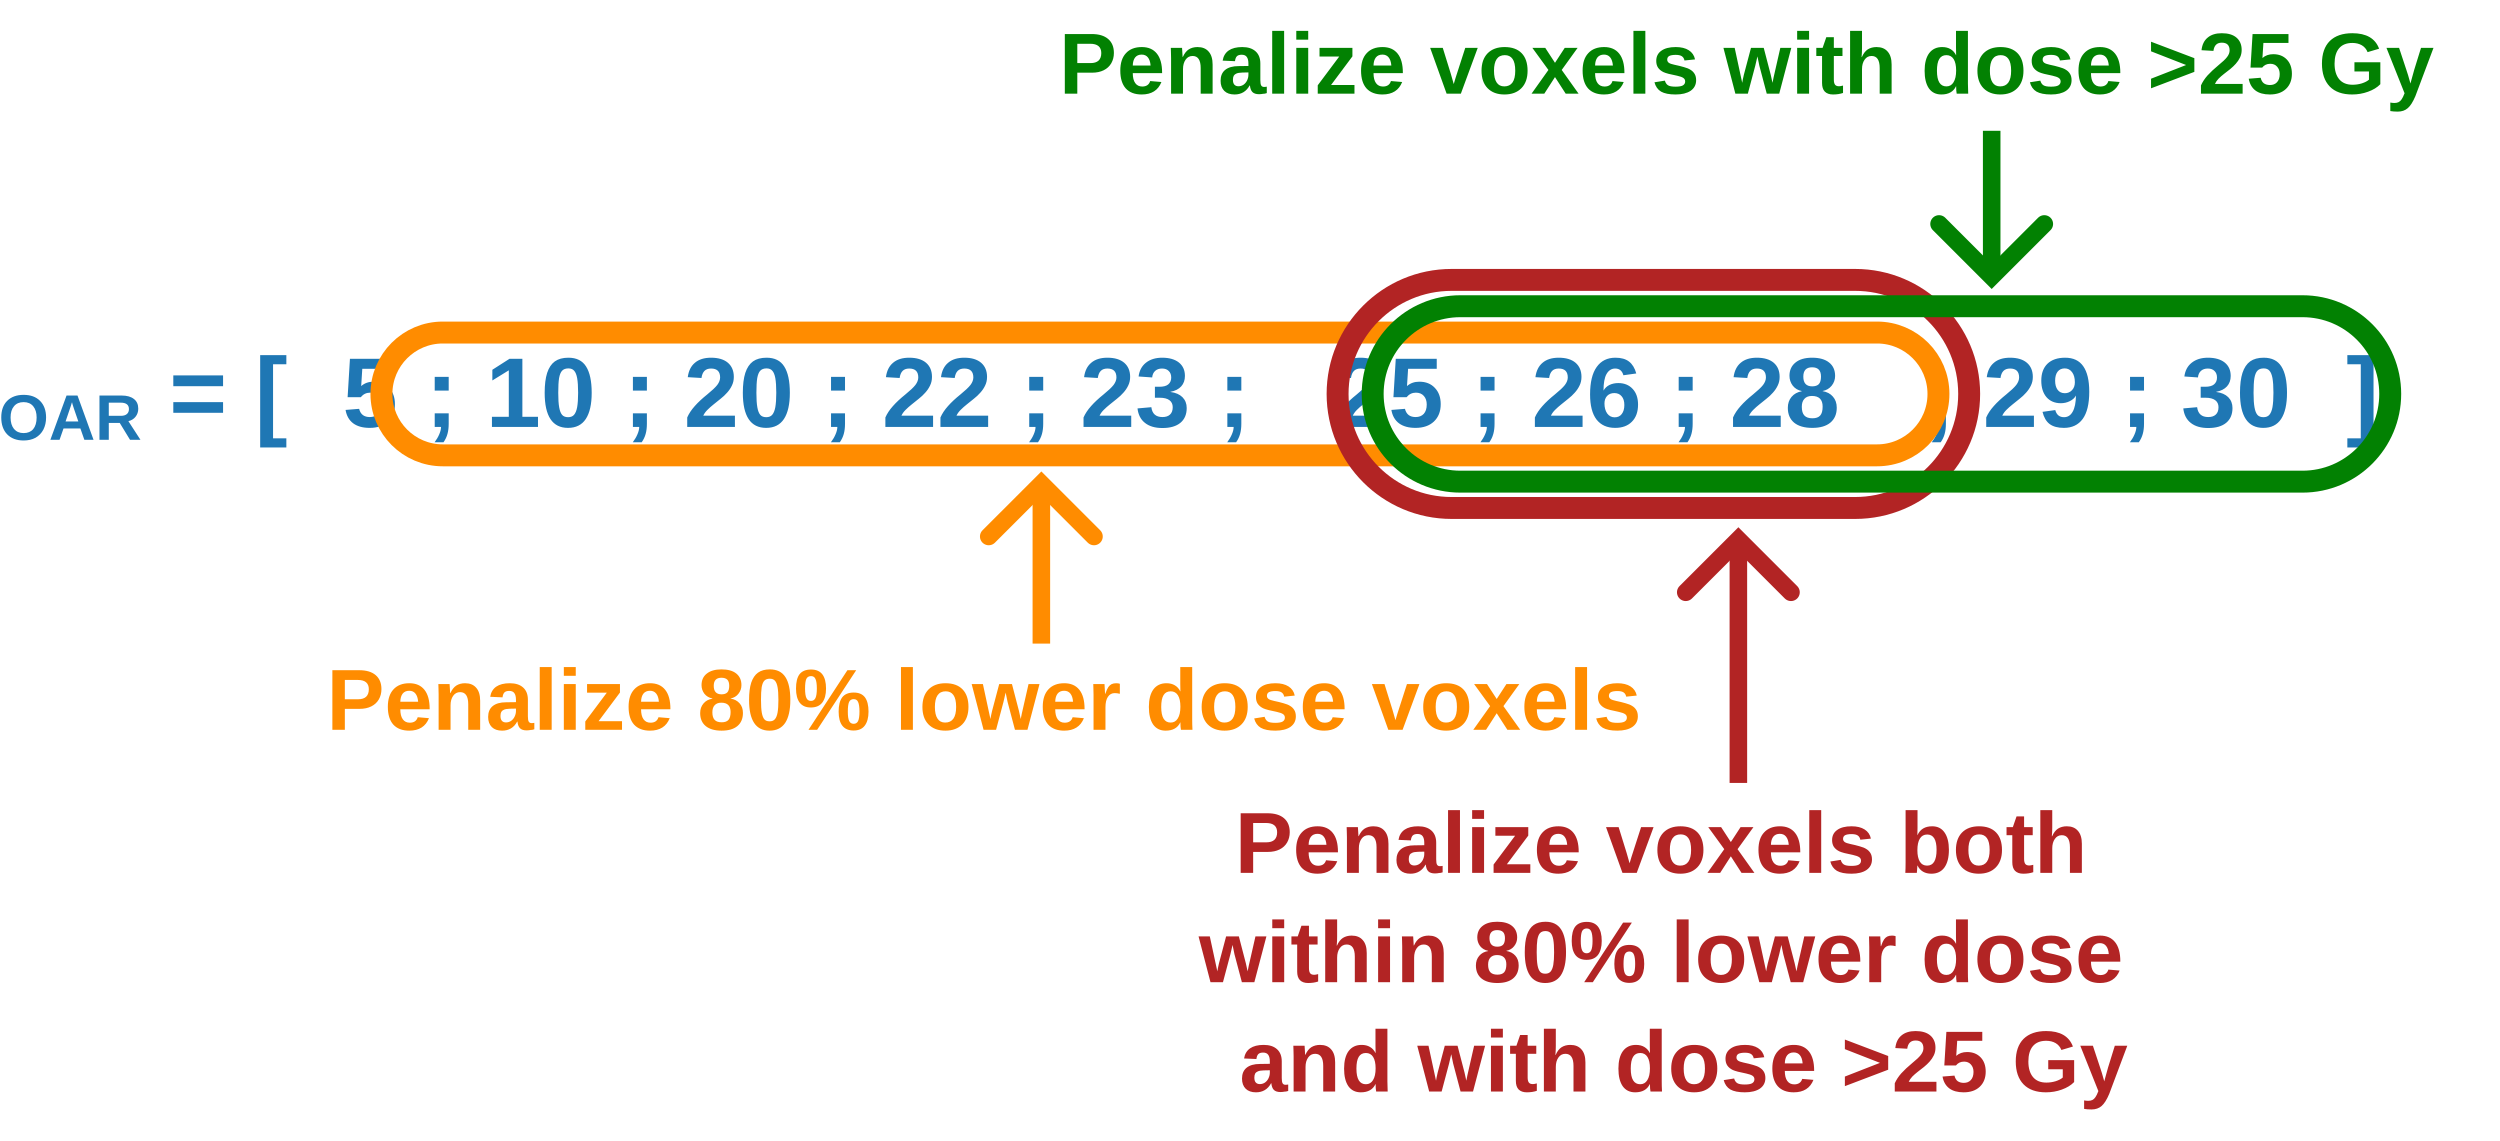
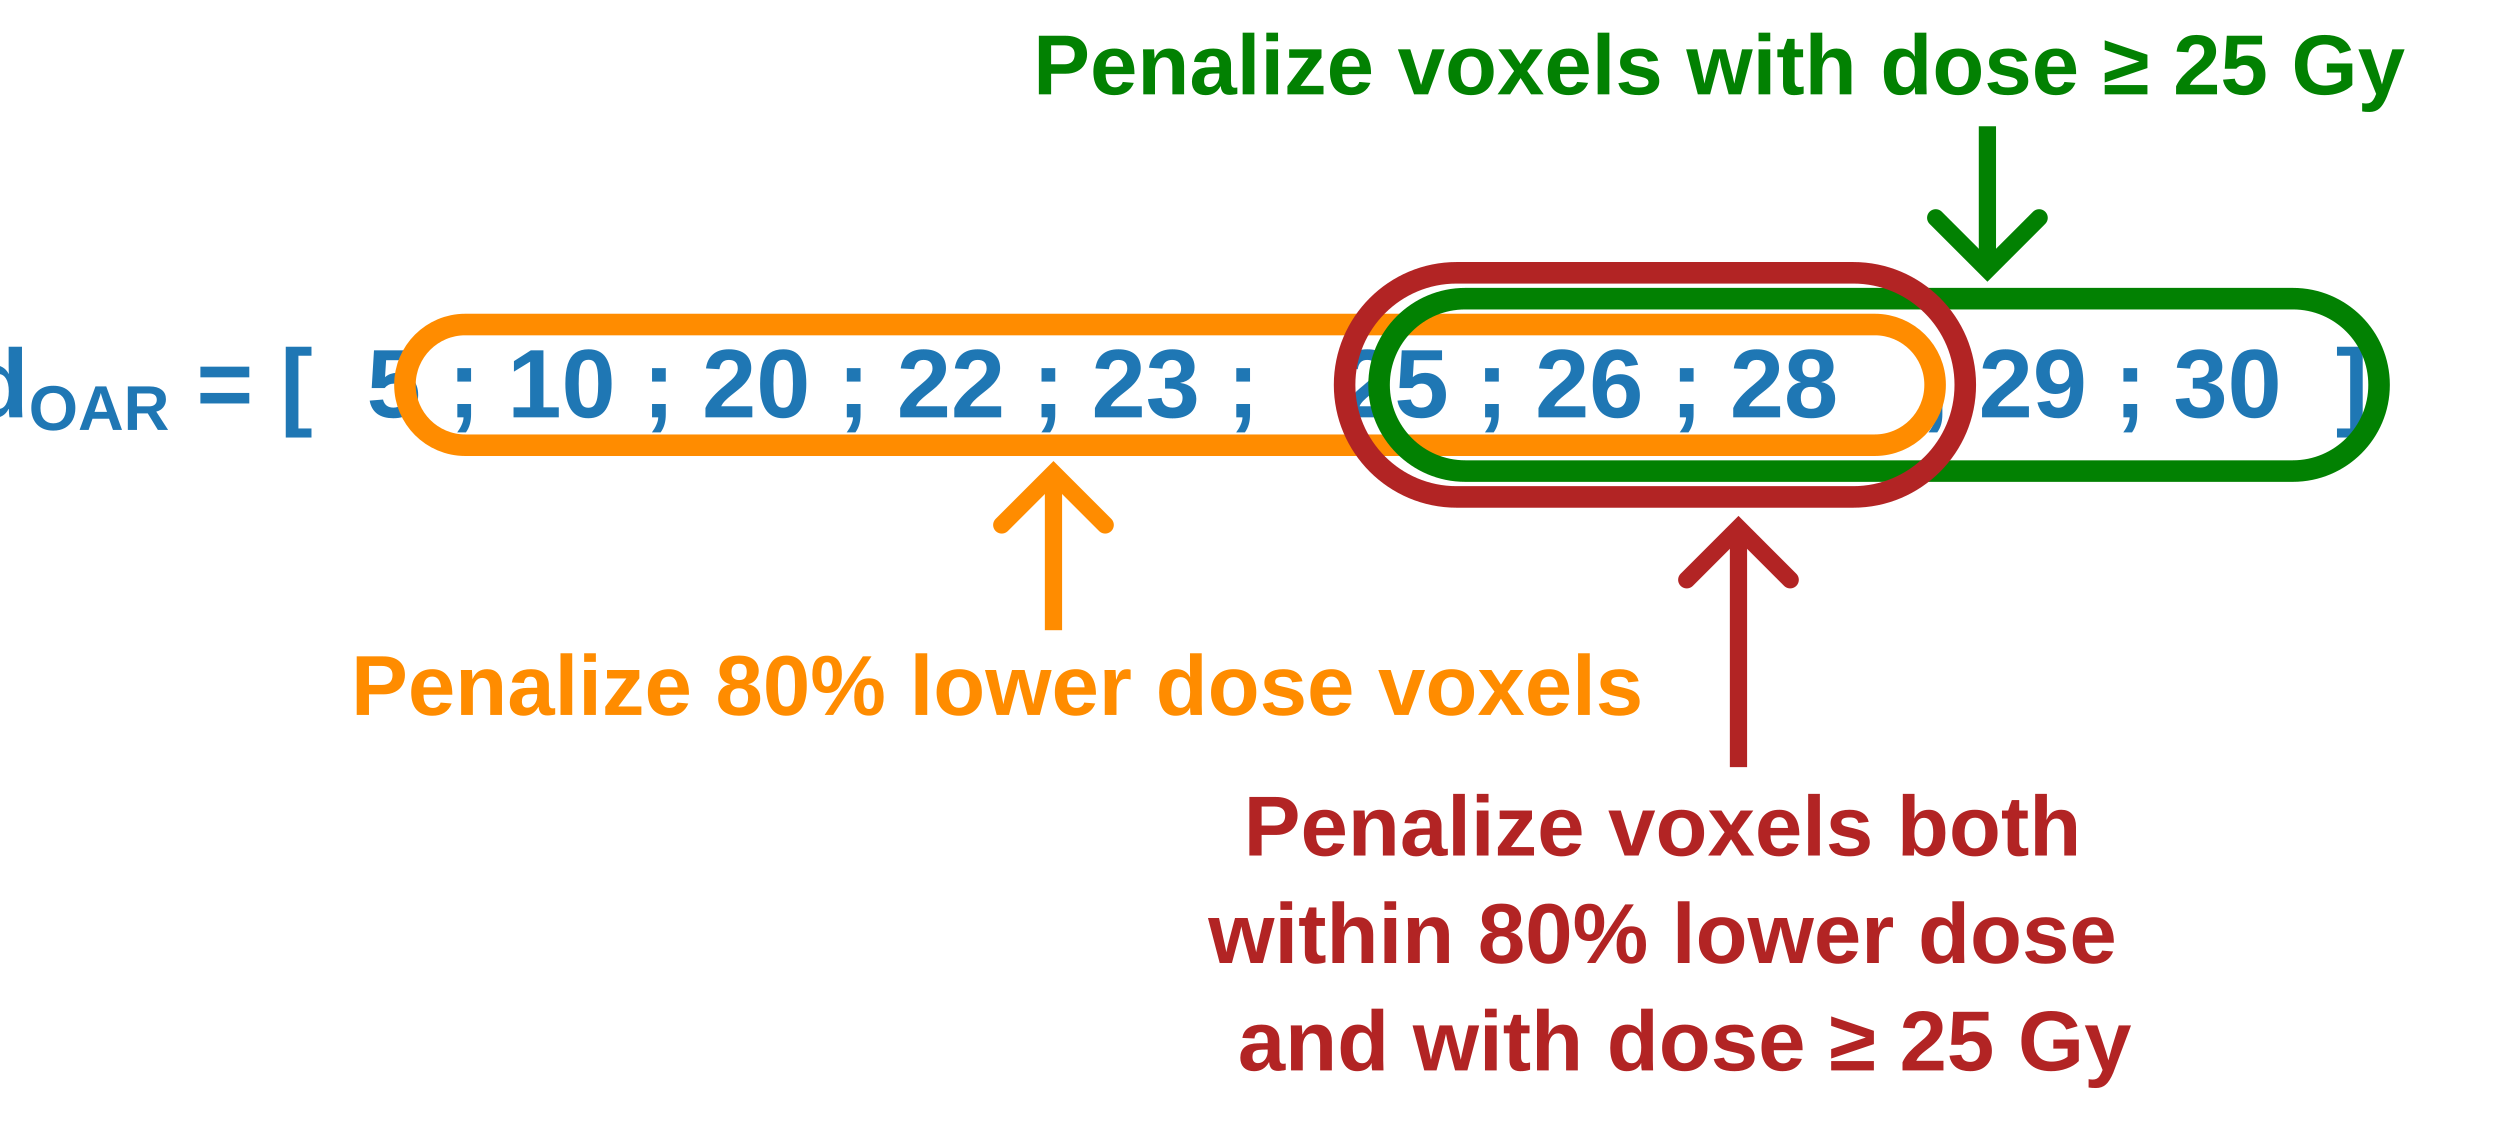
- <svg xmlns="http://www.w3.org/2000/svg" width="285mm" height="130mm" viewBox="0 0 285 130" version="1.1" id="svg1" xml:space="preserve">
+ <svg xmlns="http://www.w3.org/2000/svg" width="290mm" height="130mm" viewBox="0 0 290 130" version="1.1" id="svg1" xml:space="preserve">
  <defs id="defs1">
    <marker style="overflow:visible" id="ArrowWideRounded" refX="0" refY="0" orient="auto-start-reverse" markerWidth="1" markerHeight="1" viewBox="0 0 1 1" preserveAspectRatio="xMidYMid">
      <path style="fill:none;stroke:context-stroke;stroke-width:1;stroke-linecap:round" d="M 3,-3 0,0 3,3" transform="rotate(180,0.125,0)" id="path20" />
    </marker>
    <clipPath clipPathUnits="userSpaceOnUse" id="clipEmfPath1">
      <path d="M 0,0 H 54.765 V 24.949 H 0 Z" id="path1-9" />
    </clipPath>
    <pattern id="EMFhbasepattern" patternUnits="userSpaceOnUse" width="6" height="6" x="0" y="0" />
    <marker style="overflow:visible" id="ArrowWideRounded-7" refX="0" refY="0" orient="auto-start-reverse" markerWidth="1" markerHeight="1" viewBox="0 0 1 1" preserveAspectRatio="xMidYMid">
      <path style="fill:none;stroke:context-stroke;stroke-width:1;stroke-linecap:round" d="M 3,-3 0,0 3,3" transform="rotate(180,0.125,0)" id="path20-7" />
    </marker>
    <marker style="overflow:visible" id="ArrowWideRounded-5" refX="0" refY="0" orient="auto-start-reverse" markerWidth="1" markerHeight="1" viewBox="0 0 1 1" preserveAspectRatio="xMidYMid">
      <path style="fill:none;stroke:context-stroke;stroke-width:1;stroke-linecap:round" d="M 3,-3 0,0 3,3" transform="rotate(180,0.125,0)" id="path20-1" />
    </marker>
  </defs>
  <g id="layer1" transform="translate(-7.262234,-29.22909)">
-     <text xml:space="preserve" style="font-weight:bold;font-size:11.289px;font-family:Arial;-inkscape-font-specification:'Arial Bold';text-align:center;letter-spacing:0px;word-spacing:0px;text-anchor:middle;fill:#1f77b4;fill-opacity:1;stroke:#808080;stroke-width:0;stroke-linejoin:round;paint-order:stroke markers fill" x="147.189" y="77.901" id="text1">
-       <tspan style="font-size:11.289px;fill:#1f77b4;fill-opacity:1;stroke-width:0" x="147.189" y="77.901" id="tspan2">d<tspan style="font-size:65%;baseline-shift:sub;fill:#1f77b4;fill-opacity:1" id="tspan16">OAR</tspan> = [  5 ; 10 ; 20 ; 22 ; 23 ;   25 ; 26 ; 28   ; 29 ; 30  ]</tspan>
+     <text xml:space="preserve" style="font-weight:bold;font-size:11.289px;font-family:Arial;-inkscape-font-specification:'Arial Bold';text-align:center;letter-spacing:0px;word-spacing:0px;text-anchor:middle;fill:#1f77b4;fill-opacity:1;stroke:#808080;stroke-width:0;stroke-linejoin:round;paint-order:stroke markers fill" x="150.677" y="77.637" id="text1">
+       <tspan style="font-size:11.289px;fill:#1f77b4;fill-opacity:1;stroke-width:0" x="150.677" y="77.637" id="tspan2">d<tspan style="font-size:65%;baseline-shift:sub;fill:#1f77b4;fill-opacity:1" id="tspan16">OAR</tspan> = [  5 ; 10 ; 20 ; 22 ; 23 ;   25 ; 26 ; 28   ; 29 ; 30  ]</tspan>
    </text>
-     <text fill="#c00000" font-family="Aptos, Aptos_MSFontService, sans-serif" font-weight="700" font-size="8.467px" id="text11-8" x="205.612" y="128.738" style="font-size:9.878px;text-align:center;text-anchor:middle;fill:#b22424;fill-opacity:1;stroke-width:0.265">
-       <tspan x="205.612" y="128.738" id="tspan12-6" style="font-style:normal;font-variant:normal;font-weight:bold;font-stretch:normal;font-size:9.878px;font-family:Arial;-inkscape-font-specification:'Arial Bold';fill:#b22424;fill-opacity:1">Penalize voxels both</tspan>
-       <tspan x="205.612" y="141.2" style="font-style:normal;font-variant:normal;font-weight:bold;font-stretch:normal;font-size:9.878px;font-family:Arial;-inkscape-font-specification:'Arial Bold';fill:#b22424;fill-opacity:1" id="tspan20">within 80% lower dose</tspan>
-       <tspan x="205.612" y="153.662" style="font-style:normal;font-variant:normal;font-weight:bold;font-stretch:normal;font-size:9.878px;font-family:Arial;-inkscape-font-specification:'Arial Bold';fill:#b22424;fill-opacity:1" id="tspan21">and with dose &gt;25 Gy</tspan>
+     <text fill="#c00000" font-family="Aptos, Aptos_MSFontService, sans-serif" font-weight="700" font-size="8.467px" id="text11-8" x="209.1" y="128.474" style="font-size:9.878px;text-align:center;text-anchor:middle;fill:#b22424;fill-opacity:1;stroke-width:0.265">
+       <tspan x="209.1" y="128.474" id="tspan12-6" style="font-style:normal;font-variant:normal;font-weight:bold;font-stretch:normal;font-size:9.878px;font-family:Arial;-inkscape-font-specification:'Arial Bold';fill:#b22424;fill-opacity:1">Penalize voxels both</tspan>
+       <tspan x="209.1" y="140.935" style="font-style:normal;font-variant:normal;font-weight:bold;font-stretch:normal;font-size:9.878px;font-family:Arial;-inkscape-font-specification:'Arial Bold';fill:#b22424;fill-opacity:1" id="tspan20">within 80% lower dose</tspan>
+       <tspan x="209.1" y="153.397" style="font-style:normal;font-variant:normal;font-weight:bold;font-stretch:normal;font-size:9.878px;font-family:Arial;-inkscape-font-specification:'Arial Bold';fill:#b22424;fill-opacity:1" id="tspan21">and with dose ≥ 25 Gy</tspan>
    </text>
-     <text fill="#c00000" font-family="Aptos, Aptos_MSFontService, sans-serif" font-weight="700" font-size="8.467px" id="text21-9" x="125.856" y="112.429" style="font-size:9.878px;text-align:center;text-anchor:middle;fill:#ff8c00;fill-opacity:1;stroke-width:0.265">
-       <tspan id="tspan7-8" x="125.856" y="112.429" style="font-style:normal;font-variant:normal;font-weight:bold;font-stretch:normal;font-size:9.878px;font-family:Arial;-inkscape-font-specification:'Arial Bold';fill:#ff8c00;fill-opacity:1">Penalize 80% lower dose voxels</tspan>
+     <text fill="#c00000" font-family="Aptos, Aptos_MSFontService, sans-serif" font-weight="700" font-size="8.467px" id="text21-9" x="129.344" y="112.165" style="font-size:9.878px;text-align:center;text-anchor:middle;fill:#ff8c00;fill-opacity:1;stroke-width:0.265">
+       <tspan id="tspan7-8" x="129.344" y="112.165" style="font-style:normal;font-variant:normal;font-weight:bold;font-stretch:normal;font-size:9.878px;font-family:Arial;-inkscape-font-specification:'Arial Bold';fill:#ff8c00;fill-opacity:1">Penalize 80% lower dose voxels</tspan>
    </text>
-     <text fill="#c00000" font-family="Aptos, Aptos_MSFontService, sans-serif" font-weight="700" font-size="8.467px" id="text21-9-8" x="212.788" y="39.909" style="font-size:9.878px;text-align:center;text-anchor:middle;fill:#028102;fill-opacity:1;stroke-width:0.265">
-       <tspan id="tspan7-8-0" x="212.788" y="39.909" style="font-style:normal;font-variant:normal;font-weight:bold;font-stretch:normal;font-size:9.878px;font-family:Arial;-inkscape-font-specification:'Arial Bold';fill:#028102;fill-opacity:1">Penalize voxels with dose &gt;25 Gy</tspan>
+     <text fill="#c00000" font-family="Aptos, Aptos_MSFontService, sans-serif" font-weight="700" font-size="8.467px" id="text21-9-8" x="213.101" y="40.174" style="font-size:9.878px;text-align:center;text-anchor:middle;fill:#028102;fill-opacity:1;stroke-width:0.265">
+       <tspan id="tspan7-8-0" x="213.101" y="40.174" style="font-style:normal;font-variant:normal;font-weight:bold;font-stretch:normal;font-size:9.878px;font-family:Arial;-inkscape-font-specification:'Arial Bold';fill:#028102;fill-opacity:1">Penalize voxels with dose ≥ 25 Gy</tspan>
    </text>
-     <rect style="fill:none;fill-opacity:1;stroke:#ff8c00;stroke-width:2.5;stroke-linejoin:round;stroke-dasharray:none;stroke-opacity:1;paint-order:stroke markers fill" id="rect12" width="177.5" height="14" x="50.746" y="67.138" ry="7" rx="7" />
-     <rect style="fill:none;fill-opacity:1;stroke:#b22424;stroke-width:2.5;stroke-linejoin:round;stroke-dasharray:none;stroke-opacity:1;paint-order:stroke markers fill" id="rect13" width="72" height="26" x="159.747" y="61.138" ry="13" rx="13" />
-     <rect style="fill:none;fill-opacity:1;stroke:#028102;stroke-width:2.5;stroke-linejoin:round;stroke-dasharray:none;stroke-opacity:1;paint-order:stroke markers fill" id="rect14" width="116" height="20" x="163.747" y="64.138" ry="10" rx="10" />
-     <path style="fill:#156082;fill-opacity:1;stroke:#ff8c00;stroke-width:2;stroke-linejoin:round;stroke-dasharray:none;stroke-opacity:1;marker-end:url(#ArrowWideRounded);paint-order:stroke markers fill" d="M 125.977,102.597 V 84.888" id="path19" />
-     <path style="fill:#c00000;fill-opacity:1;stroke:#b22424;stroke-width:2;stroke-linejoin:round;stroke-dasharray:none;stroke-opacity:1;marker-end:url(#ArrowWideRounded-5);paint-order:stroke markers fill" d="M 205.436,118.483 V 91.249" id="path19-2" />
-     <path style="fill:#156082;fill-opacity:1;stroke:#028102;stroke-width:2;stroke-linejoin:round;stroke-dasharray:none;stroke-opacity:1;marker-end:url(#ArrowWideRounded-7);paint-order:stroke markers fill" d="M 234.314,44.138 V 60.259" id="path19-1" />
+     <rect style="fill:none;fill-opacity:1;stroke:#ff8c00;stroke-width:2.5;stroke-linejoin:round;stroke-dasharray:none;stroke-opacity:1;paint-order:stroke markers fill" id="rect12" width="177.5" height="14" x="54.235" y="66.874" ry="7" rx="7" />
+     <rect style="fill:none;fill-opacity:1;stroke:#028102;stroke-width:2.5;stroke-linejoin:round;stroke-dasharray:none;stroke-opacity:1;paint-order:stroke markers fill" id="rect14" width="116" height="20" x="167.235" y="63.874" ry="10" rx="10" />
+     <path style="fill:#156082;fill-opacity:1;stroke:#ff8c00;stroke-width:2;stroke-linejoin:round;stroke-dasharray:none;stroke-opacity:1;marker-end:url(#ArrowWideRounded);paint-order:stroke markers fill" d="M 129.465,102.332 V 84.624" id="path19" />
+     <path style="fill:#c00000;fill-opacity:1;stroke:#b22424;stroke-width:2;stroke-linejoin:round;stroke-dasharray:none;stroke-opacity:1;marker-end:url(#ArrowWideRounded-5);paint-order:stroke markers fill" d="M 208.925,118.218 V 90.985" id="path19-2" />
+     <path style="fill:#156082;fill-opacity:1;stroke:#028102;stroke-width:2;stroke-linejoin:round;stroke-dasharray:none;stroke-opacity:1;marker-end:url(#ArrowWideRounded-7);paint-order:stroke markers fill" d="M 237.802,43.874 V 59.995" id="path19-1" />
+     <rect style="fill:none;fill-opacity:1;stroke:#b22424;stroke-width:2.5;stroke-linejoin:round;stroke-dasharray:none;stroke-opacity:1;paint-order:stroke markers fill" id="rect13" width="72" height="26" x="163.235" y="60.874" ry="13" rx="13" />
  </g>
</svg>
